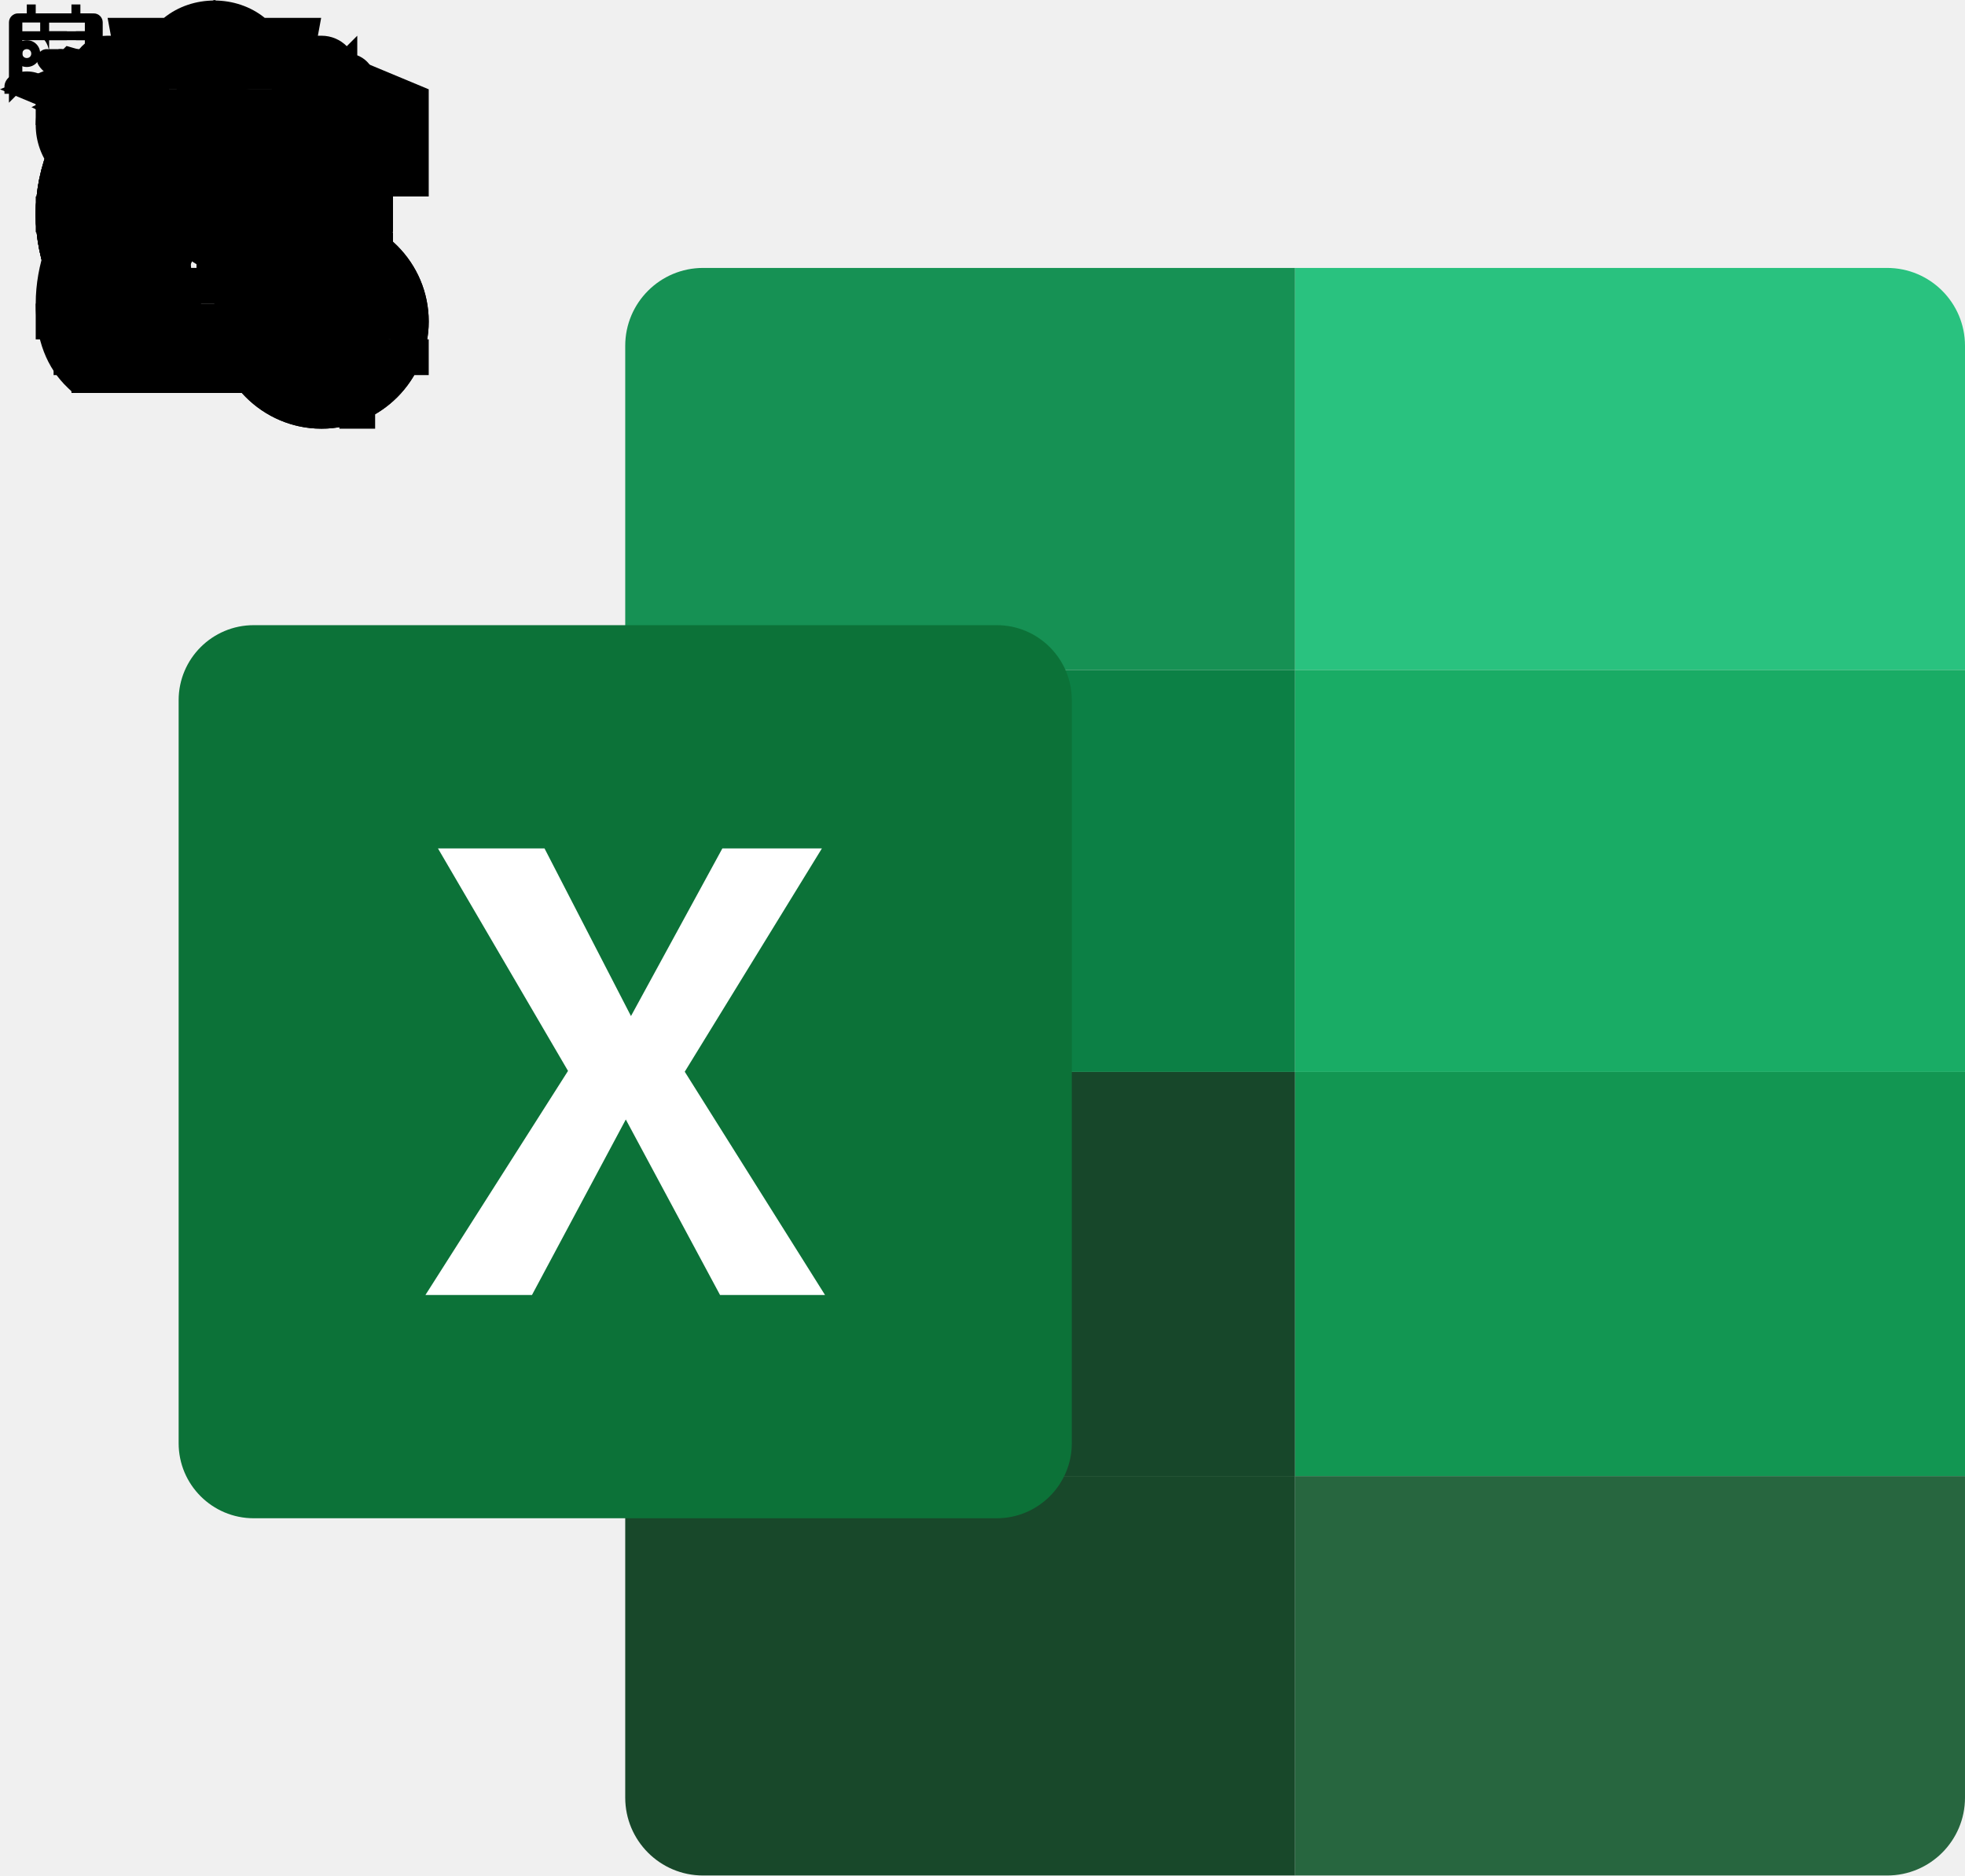
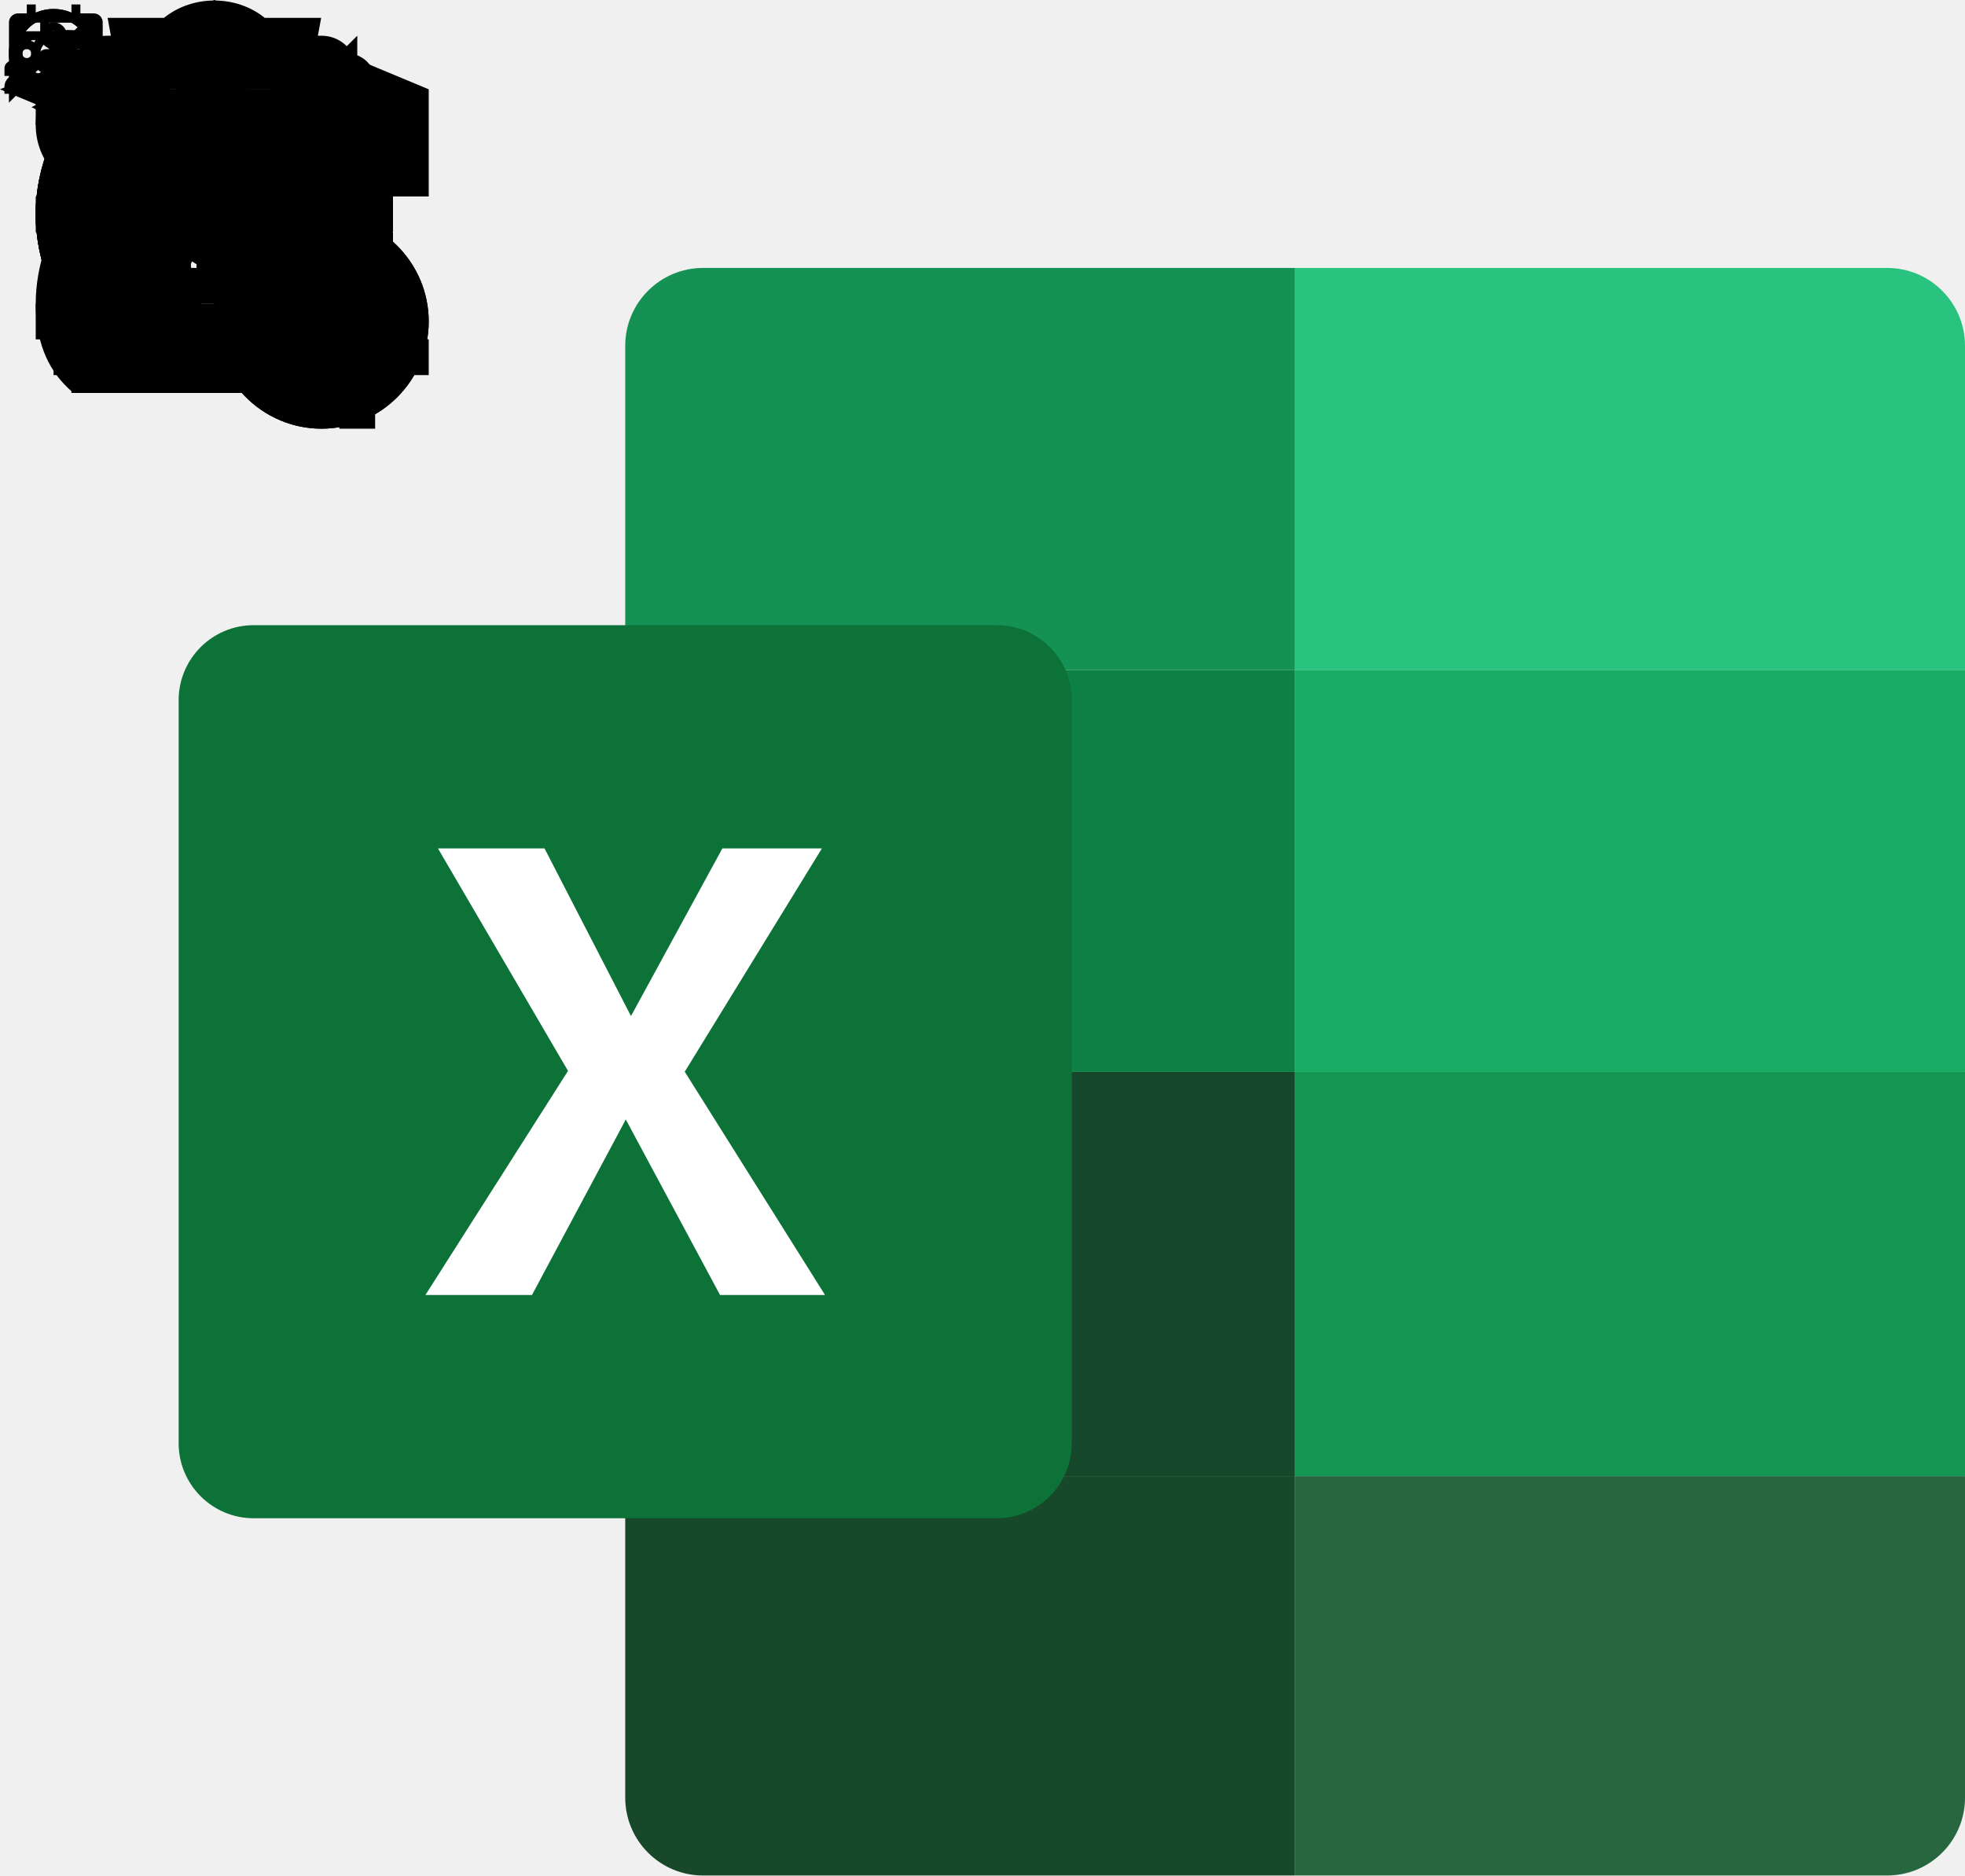
<svg xmlns="http://www.w3.org/2000/svg">
  <svg id="calendar" width="24pt" height="24pt" viewBox="0 0 24 24" version="1.1">
    <g id="surface1">
      <path style=" stroke:none;fill-rule:nonzero;fill-opacity:1;" d="M 6 1 L 6 3 L 5 3 C 3.898 3 3 3.898 3 5 L 3 19 C 3 20.102 3.898 21 5 21 L 19 21 C 20.102 21 21 20.102 21 19 L 21 5 C 21 3.898 20.102 3 19 3 L 18 3 L 18 1 L 16 1 L 16 3 L 8 3 L 8 1 Z M 5 5 L 19 5 L 19 7 L 5 7 Z M 5 9 L 19 9 L 19 19 L 5 19 Z M 10.488 11 C 9.57 11.004 8.855 11.527 8.457 12.301 C 8.293 12.621 8.223 12.93 8.219 13.234 C 8.207 14.629 9.633 15.832 10.238 16.344 L 10.359 16.449 C 10.867 16.891 12 17.617 12 17.617 C 12 17.617 13.137 16.891 13.641 16.449 L 13.766 16.344 C 14.371 15.832 15.797 14.629 15.781 13.234 C 15.777 12.93 15.707 12.617 15.547 12.301 C 15.148 11.527 14.434 11 13.516 11 C 12.934 11 12.266 11.328 12.004 11.703 C 11.766 11.332 11.07 11 10.488 11 Z " />
    </g>
  </svg>
  <svg id="about" width="24pt" height="24pt" viewBox="0 0 24 24" version="1.1">
    <g id="surface1">
      <path style=" stroke:none;fill-rule:nonzero;fill-opacity:1;" d="M 4.008 3 C 2.918 3 2.008 3.906 2.008 5 L 2 23 L 6 19 L 20 19 C 21.094 19 22 18.094 22 17 L 22 5 C 22 3.906 21.094 3 20 3 Z M 4.008 5 L 20 5 L 20 17 L 5.172 17 L 4.004 18.168 Z M 11 7 L 11 9 L 13 9 L 13 7 Z M 11 11 L 11 15 L 13 15 L 13 11 Z " />
    </g>
  </svg>
  <svg id="office" width="24pt" height="24pt" viewBox="0 0 24 24" version="1.1">
    <g id="surface1">
      <path style=" stroke:none;fill-rule:nonzero;fill-opacity:1;" d="M 11 3 C 9.898 3 9 3.898 9 5 L 9 8.023 C 10.207 8.934 11 10.371 11 12 L 11 5 L 21 5 L 21 19 L 13 19 L 13 21 L 23 21 L 23 5 C 23 3.898 22.102 3 21 3 Z M 13 7 L 13 9 L 15 9 L 15 7 Z M 17 7 L 17 9 L 19 9 L 19 7 Z M 6 9 C 4.316 9 3 10.316 3 12 C 3 13.684 4.316 15 6 15 C 7.684 15 9 13.684 9 12 C 9 10.316 7.684 9 6 9 Z M 6 11 C 6.578 11 7 11.422 7 12 C 7 12.578 6.578 13 6 13 C 5.422 13 5 12.578 5 12 C 5 11.422 5.422 11 6 11 Z M 13 11 L 13 13 L 15 13 L 15 11 Z M 17 11 L 17 13 L 19 13 L 19 11 Z M 13 15 L 13 17 L 15 17 L 15 15 Z M 17 15 L 17 17 L 19 17 L 19 15 Z M 6 16 C 3.148 16 1 17.457 1 19.387 L 1 21 L 11 21 L 11 19.387 C 11 17.457 8.852 16 6 16 Z M 6 18 C 7.469 18 8.488 18.504 8.852 19 L 3.148 19 C 3.512 18.504 4.531 18 6 18 Z " />
    </g>
  </svg>
  <svg id="menu" width="96pt" height="96pt" viewBox="0 0 96 96" version="1.1">
    <g id="surface1">
      <path style=" stroke:none;fill-rule:nonzero;fill-opacity:1;" d="M 8 20 L 8 28 L 88 28 L 88 20 Z M 8 44 L 8 52 L 88 52 L 88 44 Z M 8 68 L 8 76 L 88 76 L 88 68 Z " />
    </g>
  </svg>
  <svg id="trip" width="96pt" height="96pt" viewBox="0 0 96 96" version="1.1">
    <g id="surface1">
      <path style=" stroke:none;fill-rule:nonzero;fill-opacity:1;" d="M 39.898 8 C 38.848 8 37.801 8.402 37 9.203 L 31.203 15 L 14.898 10.297 L 12 13.203 L 22.5 23.703 L 18.75 27.453 L 10.945 24.852 L 8 27.797 L 24.188 44 L 27.141 41.047 L 24.547 33.25 L 28.297 29.5 L 38.789 39.992 L 41.695 37.094 L 37 20.797 L 42.797 15 C 44.398 13.398 44.398 10.809 42.797 9.203 C 41.996 8.402 40.949 8 39.898 8 Z M 51.297 8.172 C 51.73 9.426 52 10.738 52 12.102 C 52 13.512 51.723 14.871 51.258 16.164 C 55.871 16.633 60.176 18.113 64 20.336 L 64 36 C 64 38.199 65.801 40 68 40 L 72 40 L 72 48 L 56 48 C 53.801 48 52 49.801 52 52 L 52 60 C 52 64.398 55.602 68 60 68 L 64 68 L 64 75.672 C 59.285 78.406 53.832 80 48 80 C 45.234 80 42.562 79.617 40 78.953 L 40 76 C 40 71.602 36.398 68 32 68 L 28 68 L 28 60 C 28 57.801 26.199 56 24 56 L 17.047 56 C 16.383 53.438 16 50.766 16 48 C 16 47.719 16.039 47.445 16.047 47.164 L 8.82 39.93 C 8.285 42.539 8 45.234 8 48 C 8 70.055 25.945 88 48 88 C 70.055 88 88 70.055 88 48 C 88 27.055 71.812 9.855 51.297 8.172 Z " />
    </g>
  </svg>
  <svg id="timetable" width="96pt" height="96pt" viewBox="0 0 96 96" version="1.1">
    <g id="surface1">
      <path style=" stroke:none;fill-rule:nonzero;fill-opacity:1;" d="M 24 8 C 19.59 8 16 11.59 16 16 L 16 80 C 16 84.41 19.59 88 24 88 L 44.312 88 C 42.875 85.523 41.777 82.84 41.047 80 L 24 80 L 24 64 L 41.047 64 C 42.801 57.211 46.691 51.301 52 47.039 L 52 40 L 72 40 C 74.77 40 77.441 40.387 80 41.047 L 80 16 C 80 11.59 76.41 8 72 8 Z M 24 16 L 44 16 L 44 32 L 24 32 Z M 52 16 L 72 16 L 72 32 L 52 32 Z M 24 40 L 44 40 L 44 56 L 24 56 Z M 72 48 C 58.793 48 48 58.793 48 72 C 48 85.207 58.793 96 72 96 C 85.207 96 96 85.207 96 72 C 96 58.793 85.207 48 72 48 Z M 72 56 C 80.883 56 88 63.117 88 72 C 88 80.883 80.883 88 72 88 C 63.117 88 56 80.883 56 72 C 56 63.117 63.117 56 72 56 Z M 73.711 60.469 L 67.312 72.555 L 75.703 80.945 L 79.945 76.703 L 74.688 71.445 L 79.016 63.273 Z " />
    </g>
  </svg>
  <svg id="student" width="96pt" height="96pt" viewBox="0 0 96 96" version="1.1">
    <g id="surface1">
      <path style=" stroke:none;fill-rule:nonzero;fill-opacity:1;" d="M 48 0 L 0 20 L 16 26.672 L 16 47.07 C 13.488 49.316 12 52.559 12 56 C 12 61.105 15.293 65.59 19.969 67.266 C 25.586 80.113 36.172 88 48 88 C 59.828 88 70.414 80.113 76.031 67.266 C 80.707 65.59 84 61.105 84 56 C 84 52.559 82.512 49.316 80 47.07 L 80 26.672 L 88 23.336 L 88 44 L 96 44 L 96 20 Z M 48 8.672 L 75.203 20 L 72 21.328 L 72 32.688 C 70.746 32.242 69.398 32 68 32 L 28 32 C 26.602 32 25.254 32.242 24 32.688 L 24 21.328 L 20.797 20 Z M 28 40 L 68 40 C 70.207 40 72 41.793 72 44 L 72 51.406 L 74.008 52.555 C 75.254 53.27 76 54.559 76 56 C 76 57.969 74.516 59.652 72.547 59.922 L 70.211 60.25 L 69.367 62.453 C 65.211 73.277 57.023 80 48 80 C 38.977 80 30.793 73.273 26.641 62.453 L 25.797 60.25 L 23.453 59.93 C 21.48 59.656 20 57.969 20 56 C 20 54.559 20.746 53.27 21.992 52.555 L 24 51.406 L 24 44 C 24 41.793 25.793 40 28 40 Z " />
    </g>
  </svg>
  <svg id="money" width="96pt" height="96pt" viewBox="0 0 96 96" version="1.1">
    <g id="surface1">
      <path style=" stroke:none;fill-rule:nonzero;fill-opacity:1;" d="M 48 0.117 C 43.957 0.117 39.918 1.41 36.719 4 L 24.094 4 L 28.672 28.914 C 21.203 35.668 8 50.105 8 68 C 8 76.008 10.434 82.371 15.242 86.906 L 16.398 88 L 79.602 88 L 80.758 86.906 C 85.562 82.367 88 76.008 88 68 C 88 50.121 74.805 35.684 67.336 28.922 L 71.914 4 L 59.281 4 C 56.082 1.41 52.043 0.117 48 0.117 Z M 48 8.094 C 50.543 8.094 53.082 9.012 54.969 10.859 L 56.141 12 L 62.305 12 L 60.102 24 L 35.898 24 L 33.695 12 L 39.859 12 L 41.031 10.859 C 42.918 9.012 45.457 8.094 48 8.094 Z M 37.367 32 L 58.641 32 C 62.961 35.445 80 50.156 80 68 C 80 73.133 78.785 77.074 76.297 80 L 50.094 80 L 50.094 76.352 C 51.328 76.195 58.305 75.051 58.305 66.555 C 58.305 54.855 45.684 57.094 45.688 49.914 C 45.688 45.801 47.68 45.672 48.438 45.672 C 49.406 45.672 51.461 46.457 51.461 51.469 L 58.359 51.469 C 58.359 41.875 51.801 40.387 50.633 40.164 L 50.633 34.852 L 46.953 34.852 L 46.953 40.07 C 45.719 40.227 38.789 41.527 38.789 49.883 C 38.789 62.074 51.414 58.465 51.414 66.602 C 51.414 70.672 48.777 70.773 48.242 70.773 C 47.754 70.773 44.539 71.027 44.539 64.797 L 37.641 64.797 C 37.641 75.352 45.297 76.195 46.438 76.352 L 46.438 80 L 19.695 80 C 17.211 77.074 16 73.133 16 68 C 16 50.207 33.047 35.453 37.367 32 Z " />
    </g>
  </svg>
  <svg id="management" width="96pt" height="96pt" viewBox="0 0 96 96" version="1.1">
    <g id="surface1">
      <path style=" stroke:none;fill-rule:nonzero;fill-opacity:1;" d="M 28 8 C 23.582 8 20 11.582 20 16 C 20 20.418 23.582 24 28 24 C 32.418 24 36 20.418 36 16 C 36 11.582 32.418 8 28 8 Z M 20 28 C 15.578 28 12 31.578 12 36 L 12 64 L 16 64 L 16 88 L 24 88 L 24 64 L 32 64 L 32 88 L 40 88 L 40 44 L 32 44 L 32 56 L 20 56 L 20 36 L 56 36 L 56 28 Z M 64 28 L 64 36 L 84 36 L 84 28 Z M 48 44 L 48 52 L 56 52 L 56 44 Z M 64 44 L 64 52 L 84 52 L 84 44 Z M 48 60 L 48 68 L 56 68 L 56 60 Z M 64 60 L 64 68 L 84 68 L 84 60 Z M 48 76 L 48 84 L 56 84 L 56 76 Z M 64 76 L 64 84 L 84 84 L 84 76 Z " />
    </g>
  </svg>
  <svg id="scanner" width="96pt" height="96pt" viewBox="0 0 96 96" version="1.1">
    <g id="surface1">
      <path style=" stroke:none;fill-rule:nonzero;fill-opacity:1;" d="M 18.18 12 C 14.77 12 12 14.77 12 18.18 C 12 18.699 15.188 34.602 15.188 34.602 C 15.656 37.555 18.195 40 21.273 40 L 50.367 40 C 52.262 40 53.898 41.336 54.281 43.195 L 55.281 48 L 52 48 L 52 56 L 56.93 56 L 58.82 65.148 C 58.82 65.148 55.992 74.91 55.992 77.453 C 55.992 80.84 58.578 83.59 61.875 83.93 C 61.906 83.949 61.977 84 61.977 84 L 77.453 84 C 81.07 84 84 81.066 84 77.453 C 84 76.758 76.988 40.32 76.625 38.078 C 75.918 33.699 79.566 30.547 80.789 29.695 C 82.684 28.645 84 26.688 84 24.367 L 84 18.18 C 84 14.77 81.23 12 77.82 12 Z M 20.461 20 L 76 20 L 76 23.281 C 71.867 26.254 67.562 32.172 68.727 39.352 C 68.887 40.332 69.879 45.551 71.617 54.695 C 72.941 61.656 74.789 71.402 75.633 76 L 64.289 76 C 64.734 73.91 65.613 70.5 66.516 67.375 L 67.062 65.469 L 66.656 63.531 L 65.102 56 L 63.109 46.383 L 62.117 41.57 C 60.973 36.023 56.031 32 50.367 32 L 22.82 32 C 21.934 27.555 21.02 22.91 20.461 20 Z M 12 60 L 12 84 L 16 84 L 16 60 Z M 20 60 L 20 84 L 24 84 L 24 60 Z M 28 60 L 28 84 L 36 84 L 36 60 Z M 40 60 L 40 84 L 44 84 L 44 60 Z " />
    </g>
  </svg>
  <svg id="signup" width="96pt" height="96pt" viewBox="0 0 96 96" version="1.1">
    <g id="surface1">
      <path style=" stroke:none;fill-rule:nonzero;fill-opacity:1;" d="M 48 3.531 L 7.055 24 L 20 30.469 L 20 48.523 C 16.879 51.082 15.363 55.238 16.242 59.359 C 17.121 63.438 20.359 66.602 24.398 67.641 C 26.438 76.922 36.238 84 48 84 C 50.84 84 53.48 83.605 56 82.844 L 56 74.359 C 53.641 75.398 50.922 76 48 76 C 39.16 76 32 70.602 32 64 L 32 60 L 27.281 60 C 25.723 60 24.359 59 24.078 57.719 C 23.719 56.039 24.641 54.801 25.719 54.281 L 28 53.203 L 28 44 C 28 43.449 28.109 42.922 28.312 42.445 C 28.516 41.969 28.809 41.535 29.172 41.172 C 29.898 40.445 30.898 40 32 40 L 64 40 C 66.199 40 68 41.801 68 44 L 68 53.203 L 70.281 54.281 C 70.961 54.602 71.562 55.199 71.844 56 L 79.922 56 C 79.684 53.078 78.238 50.402 76 48.523 L 76 30.469 L 88.945 24 Z M 48 12.469 L 71.055 24 L 68 25.531 L 68 32.719 C 66.762 32.238 65.398 32 64 32 L 32 32 C 30.602 32 29.238 32.238 28 32.719 L 28 25.531 L 24.945 24 Z M 76 64 L 76 76 L 64 76 L 64 84 L 76 84 L 76 96 L 84 96 L 84 84 L 96 84 L 96 76 L 84 76 L 84 64 Z " />
    </g>
  </svg>
  <svg id="schedule" width="96pt" height="96pt" viewBox="0 0 96 96" version="1.1">
    <g id="surface1">
      <path style=" stroke:none;fill-rule:nonzero;fill-opacity:1;" d="M 20 12 C 15.629 12 12 15.629 12 20 L 12 76 C 12 80.371 15.629 84 20 84 L 76 84 C 80.371 84 84 80.371 84 76 L 84 20 C 84 15.629 80.371 12 76 12 Z M 20 20 L 28 20 L 28 28 L 20 28 Z M 36 20 L 76 20 L 76 28 L 36 28 Z M 20 36 L 28 36 L 28 44 L 20 44 Z M 36 36 L 76 36 L 76 44 L 36 44 Z M 20 52 L 28 52 L 28 60 L 20 60 Z M 36 52 L 76 52 L 76 60 L 36 60 Z M 20 68 L 28 68 L 28 76 L 20 76 Z M 36 68 L 76 68 L 76 76 L 36 76 Z " />
    </g>
  </svg>
  <svg id="credentials" width="96pt" height="96pt" viewBox="0 0 96 96" version="1.1">
    <g id="surface1">
      <path style=" stroke:none;fill-rule:nonzero;fill-opacity:1;" d="M 24 12 C 15.211 12 8 19.211 8 28 C 8 35.402 13.137 41.621 20 43.422 L 20 84 L 40 84 L 40 76 L 28 76 L 28 68 L 36 68 L 36 60 L 28 60 L 28 43.422 C 34.863 41.621 40 35.402 40 28 C 40 19.211 32.789 12 24 12 Z M 24 20 C 28.465 20 32 23.535 32 28 C 32 32.465 28.465 36 24 36 C 19.535 36 16 32.465 16 28 C 16 23.535 19.535 20 24 20 Z M 48 20 L 48 44 L 88 44 L 88 20 Z M 56 28 L 80 28 L 80 36 L 56 36 Z M 48 52 L 48 76 L 88 76 L 88 52 Z M 56 60 L 80 60 L 80 68 L 56 68 Z " />
    </g>
  </svg>
  <svg id="plus" width="96pt" height="96pt" viewBox="0 0 96 96" version="1.1">
    <g id="surface1">
      <path style=" stroke:none;fill-rule:nonzero;fill-opacity:1;" d="M 48 8 C 25.957 8 8 25.957 8 48 C 8 70.043 25.957 88 48 88 C 70.043 88 88 70.043 88 48 C 88 25.957 70.043 8 48 8 Z M 48 16 C 65.719 16 80 30.281 80 48 C 80 65.719 65.719 80 48 80 C 30.281 80 16 65.719 16 48 C 16 30.281 30.281 16 48 16 Z M 44 28 L 44 44 L 28 44 L 28 52 L 44 52 L 44 68 L 52 68 L 52 52 L 68 52 L 68 44 L 52 44 L 52 28 Z " />
    </g>
  </svg>
  <svg id="minus" width="96pt" height="96pt" viewBox="0 0 96 96" version="1.1">
    <g id="surface1">
      <path style=" stroke:none;fill-rule:nonzero;fill-opacity:1;" d="M 48 8 C 25.945 8 8 25.945 8 48 C 8 70.055 25.945 88 48 88 C 70.055 88 88 70.055 88 48 C 88 25.945 70.055 8 48 8 Z M 48 16 C 65.645 16 80 30.355 80 48 C 80 65.645 65.645 80 48 80 C 30.355 80 16 65.645 16 48 C 16 30.355 30.355 16 48 16 Z M 32 44 L 32 52 L 64 52 L 64 44 Z " />
    </g>
  </svg>
  <svg id="update" width="96pt" height="96pt" viewBox="0 0 96 96" version="1.1">
    <g id="surface1">
      <path style=" stroke:none;fill-rule:nonzero;fill-opacity:1;" d="M 48 8 C 25.953 8 8 25.953 8 48 C 8 70.047 25.953 88 48 88 C 49.957 88 51.871 87.812 53.758 87.539 C 58.168 92.703 64.711 96 72 96 C 85.207 96 96 85.207 96 72 C 96 58.793 85.207 48 72 48 C 58.793 48 48 58.793 48 72 C 48 74.777 48.504 77.434 49.383 79.922 C 48.918 79.941 48.469 80 48 80 C 30.277 80 16 65.723 16 48 C 16 30.277 30.277 16 48 16 C 54.809 16 61.074 18.141 66.25 21.75 L 60 28 L 80 28 L 80 8 L 72 16 C 65.312 10.98 56.988 8 48 8 Z M 72 56 C 76.016 56 79.621 57.508 82.422 59.922 L 72 70.344 L 66.828 65.172 L 61.172 70.828 L 72 81.656 L 87.023 66.633 C 87.621 68.316 88 70.105 88 72 C 88 80.883 80.883 88 72 88 C 63.117 88 56 80.883 56 72 C 56 63.117 63.117 56 72 56 Z " />
    </g>
  </svg>
  <svg id="euro" width="96pt" height="96pt" viewBox="0 0 96 96" version="1.1">
    <g id="surface1">
      <path style=" stroke:none;fill-rule:nonzero;fill-opacity:1;" d="M 60.062 76.445 C 54.543 76.445 50.285 74.766 47.273 71.402 C 44.434 68.23 42.922 63.73 42.641 57.996 L 64 57.996 L 64 50.996 L 42.5 50.996 L 42.5 44 L 64 44 L 64 37 L 42.754 37 C 43.145 31.672 44.633 27.449 47.344 24.457 C 50.305 21.188 54.523 19.555 60.008 19.555 C 63.684 19.555 67.348 20.121 70.992 21.242 L 72 13.484 C 67.484 12.496 63.457 12 59.91 12 C 51.789 12 45.34 14.305 40.574 18.906 C 36.098 23.234 33.656 29.316 33.094 37 L 24 37 L 24 44 L 33 44 L 33 51 L 24 51 L 24 58 L 33.02 58 C 33.391 66.094 35.805 72.445 40.375 76.953 C 45.141 81.652 51.668 84 59.961 84 C 63.973 84 67.984 83.516 72 82.547 L 70.996 74.809 C 67.59 75.898 63.941 76.445 60.062 76.445 Z " />
    </g>
  </svg>
+   <svg id="users" width="24pt" height="24pt" viewBox="0 0 24 24" version="1.1">
+     <g id="surface1">
+       <path style=" stroke:none;fill-rule:nonzero;fill-opacity:1;" d="M 12 5 C 10.355 5 9 6.355 9 8 C 9 9.645 10.355 11 12 11 C 13.645 11 15 9.645 15 8 C 15 6.355 13.645 5 12 5 Z M 5 7 C 3.895 7 3 7.895 3 9 C 3 10.105 3.895 11 5 11 C 6.105 11 7 10.105 7 9 C 7 7.895 6.105 7 5 7 Z M 12 7 C 12.562 7 13 7.438 13 8 C 13 8.562 12.562 9 12 9 C 11.438 9 11 8.562 11 8 C 11 7.438 11.438 7 12 7 Z M 19 7 C 17.895 7 17 7.895 17 9 C 17 10.105 17.895 11 19 11 C 20.105 11 21 10.105 21 9 C 21 7.895 20.105 7 19 7 Z M 5 13 C 2.816 13 1 13.91 1 15.219 L 1 17 L 6 17 L 6 19 L 18 19 L 18 17 L 23 17 L 23 15.219 C 23 13.91 21.184 13 19 13 C 17.805 13 16.734 13.277 15.996 13.738 C 15.969 13.727 15.945 13.711 15.922 13.699 C 14.836 13.234 13.477 13 12 13 C 10.523 13 9.164 13.234 8.078 13.699 C 8.055 13.711 8.031 13.727 8.004 13.738 C 7.266 13.277 6.195 13 5 13 Z M 12 15 C 13.254 15 14.398 15.223 15.129 15.535 C 15.496 15.695 15.75 15.875 15.875 16.008 C 16.004 16.141 16 16.18 16 16.219 L 16 17 L 8 17 L 8 16.219 C 8 16.18 7.996 16.141 8.125 16.008 C 8.25 15.875 8.504 15.695 8.871 15.535 C 9.602 15.223 10.746 15 12 15 Z " />
+     </g>
+   </svg>
+   <svg id="google" width="24pt" height="24pt" viewBox="0 0 24 24" version="1.1">
+     <g id="surface1">
+       <path style=" stroke:none;fill-rule:nonzero;fill-opacity:1;" d="M 21.914 10.754 L 21.695 9 L 17.305 9 L 20.277 6.027 L 18.73 4.613 C 16.879 2.93 14.488 2 12 2 C 6.484 2 2 6.484 2 12 C 2 17.516 6.484 22 12 22 C 17.516 22 22 17.516 22 12 C 22 11.609 21.973 11.215 21.914 10.754 Z M 12 20 C 7.582 20 4 16.418 4 12 C 4 7.582 7.582 4 12 4 C 14.074 4 15.961 4.797 17.383 6.094 L 15.246 8.227 C 14.371 7.473 13.246 7 12 7 C 9.238 7 7 9.238 7 12 C 7 14.762 9.238 17 12 17 C 14.051 17 15.805 15.766 16.578 14 L 13 14 L 13 11 L 19.93 11 C 19.973 11.328 20 11.66 20 12 C 20 16.418 16.418 20 12 20 Z M 11 9.172 L 11 14.828 C 9.836 14.414 9 13.305 9 12 C 9 10.695 9.836 9.586 11 9.172 Z " />
+     </g>
+   </svg>
+   <svg id="mail" width="24pt" height="24pt" viewBox="0 0 24 24" version="1.1">
+     <g id="surface1">
+       <path style=" stroke:none;fill-rule:nonzero;fill-opacity:1;" d="M 12 2 C 6.488 2 2 6.488 2 12 C 2 17.512 6.488 22 12 22 L 17 22 L 17 20 L 12 20 C 7.57 20 4 16.43 4 12 C 4 7.57 7.57 4 12 4 C 16.43 4 20 7.57 20 12 L 20 13.5 C 20 14.34 19.34 15 18.5 15 C 17.66 15 17 14.34 17 13.5 L 17 12 C 17 9.25 14.75 7 12 7 C 9.25 7 7 9.25 7 12 C 7 14.75 9.25 17 12 17 C 13.414 17 14.688 16.398 15.598 15.449 C 16.23 16.383 17.297 17 18.5 17 C 20.422 17 22 15.422 22 13.5 L 22 12 C 22 6.488 17.512 2 12 2 Z M 12 9 C 13.668 9 15 10.332 15 12 C 15 13.668 13.668 15 12 15 C 10.332 15 9 13.668 9 12 C 9 10.332 10.332 9 12 9 Z " />
+     </g>
+   </svg>
+   <svg id="facebook" width="24pt" height="24pt" viewBox="0 0 24 24" version="1.1">
+     <g id="surface1">
+       <path style=" stroke:none;fill-rule:nonzero;fill-opacity:1;" d="M 5 3 C 3.898 3 3 3.898 3 5 L 3 19 C 3 20.102 3.898 21 5 21 L 19 21 C 20.102 21 21 20.102 21 19 L 21 5 C 21 3.898 20.102 3 19 3 Z M 5 5 L 19 5 L 19 19 L 14.414 19 L 14.414 15.035 L 16.781 15.035 L 17.129 12.312 L 14.43 12.312 L 14.43 10.574 C 14.43 9.785 14.648 9.254 15.781 9.254 L 17.207 9.254 L 17.207 6.82 C 16.512 6.75 15.812 6.715 15.113 6.719 C 13.043 6.719 11.621 7.984 11.621 10.309 L 11.621 12.312 L 9.277 12.312 L 9.277 15.039 L 11.621 15.039 L 11.621 19 L 5 19 Z " />
+     </g>
+   </svg>
  <svg id="excel-logo" width="480pt" height="480pt" viewBox="0 0 480 480" version="1.1">
    <g id="surface1">
      <path style=" stroke:none;fill-rule:nonzero;fill:#169154;fill-opacity:1;" d="M 290 60 L 157.441 60 C 147.809 60 140 67.809 140 77.441 L 140 150.031 L 290 150.031 Z " />
      <path style=" stroke:none;fill-rule:nonzero;fill:#18482A;fill-opacity:1;" d="M 140 330.539 L 140 402.559 C 140 412.191 147.809 420 157.43 420 L 290 420 L 290 330.539 Z " />
      <path style=" stroke:none;fill-rule:nonzero;fill:#0C8045;fill-opacity:1;" d="M 140 150.031 L 290 150.031 L 290 240.051 L 140 240.051 Z " />
      <path style=" stroke:none;fill-rule:nonzero;fill:#17472A;fill-opacity:1;" d="M 140 240.051 L 290 240.051 L 290 330.551 L 140 330.551 Z " />
      <path style=" stroke:none;fill-rule:nonzero;fill:#29C27F;fill-opacity:1;" d="M 422.559 60 L 290 60 L 290 150.031 L 440 150.031 L 440 77.441 C 440 67.809 432.191 60 422.559 60 Z " />
      <path style=" stroke:none;fill-rule:nonzero;fill:#27663F;fill-opacity:1;" d="M 290 330.539 L 290 420 L 422.57 420 C 432.191 420 440 412.191 440 402.57 L 440 330.551 L 290 330.551 Z " />
      <path style=" stroke:none;fill-rule:nonzero;fill:#19AC65;fill-opacity:1;" d="M 290 150.031 L 440 150.031 L 440 240.051 L 290 240.051 Z " />
      <path style=" stroke:none;fill-rule:nonzero;fill:#129652;fill-opacity:1;" d="M 290 240.051 L 440 240.051 L 440 330.551 L 290 330.551 Z " />
      <path style=" stroke:none;fill-rule:nonzero;fill:#0C7238;fill-opacity:1;" d="M 223.191 340 L 56.809 340 C 47.531 340 40 332.469 40 323.191 L 40 156.809 C 40 147.531 47.531 140 56.809 140 L 223.191 140 C 232.469 140 240 147.531 240 156.809 L 240 323.191 C 240 332.469 232.469 340 223.191 340 Z " />
      <path style=" stroke:none;fill-rule:nonzero;fill:#FFFFFF;fill-opacity:1;" d="M 98.07 190 L 121.93 190 L 141.289 227.539 L 161.75 190 L 184.039 190 L 153.328 240 L 184.738 290 L 161.23 290 L 140.129 250.699 L 119.121 290 L 95.262 290 L 127.191 239.82 Z " />
    </g>
  </svg>
</svg>
